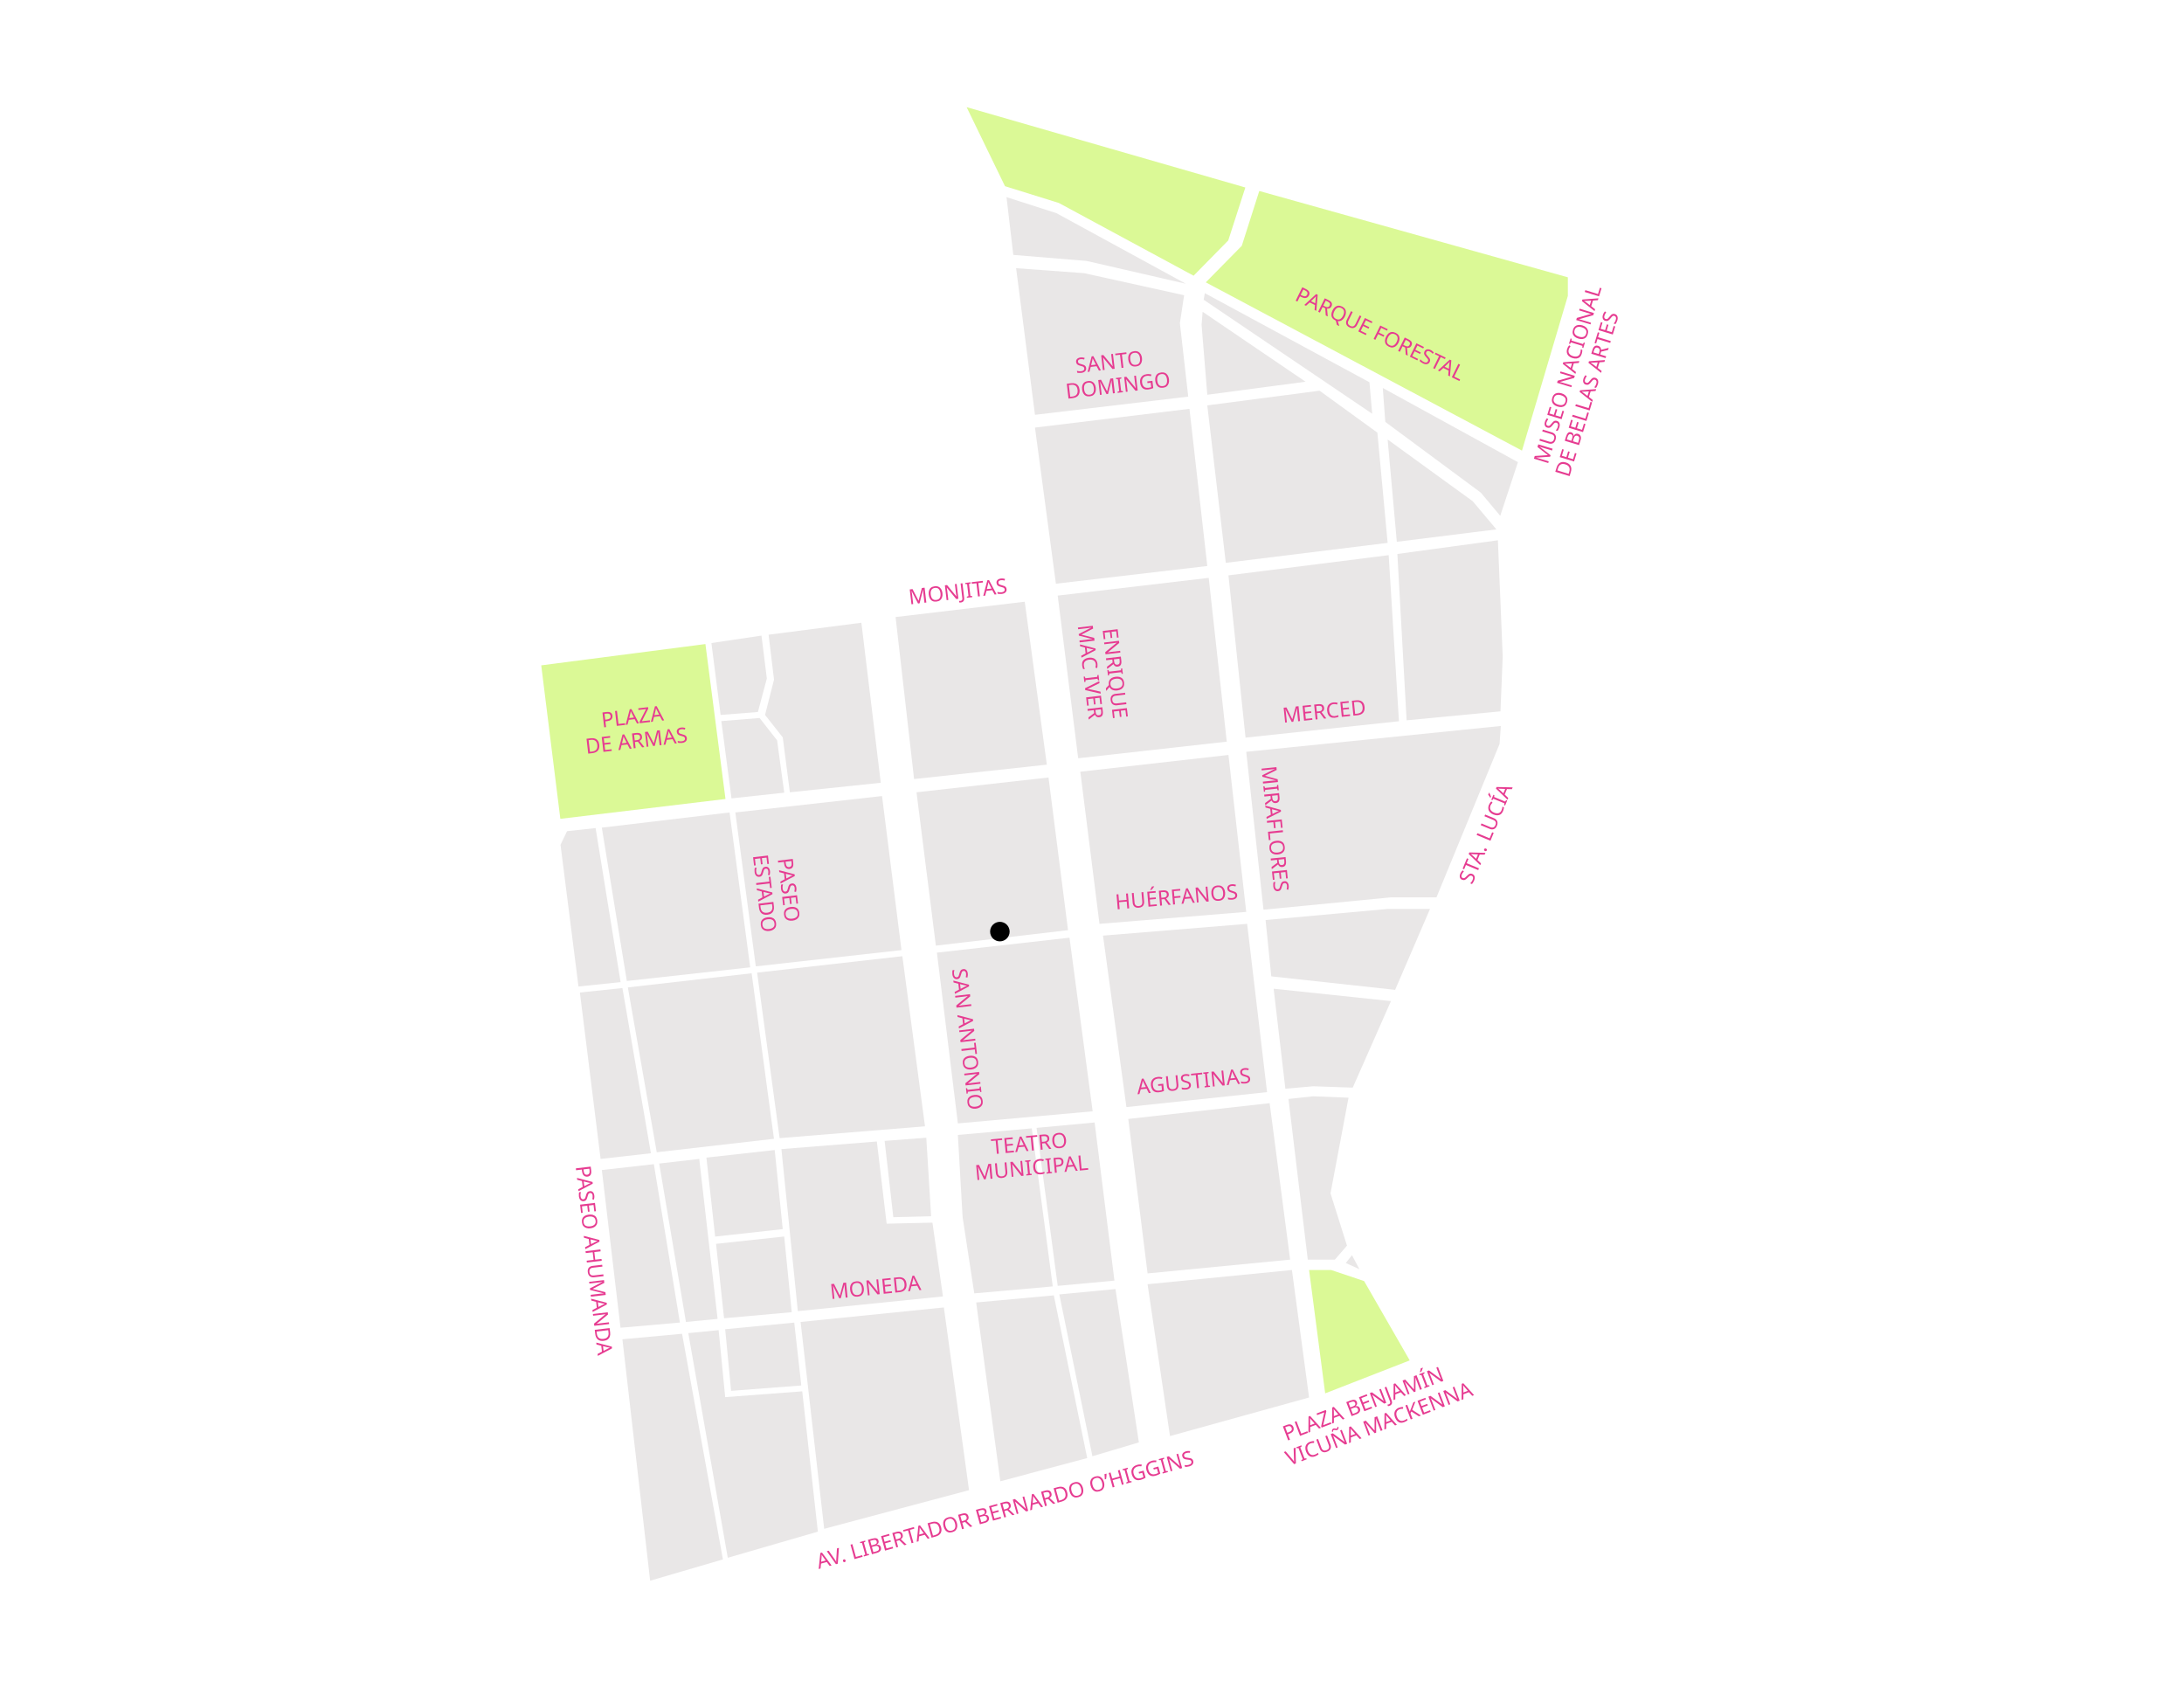
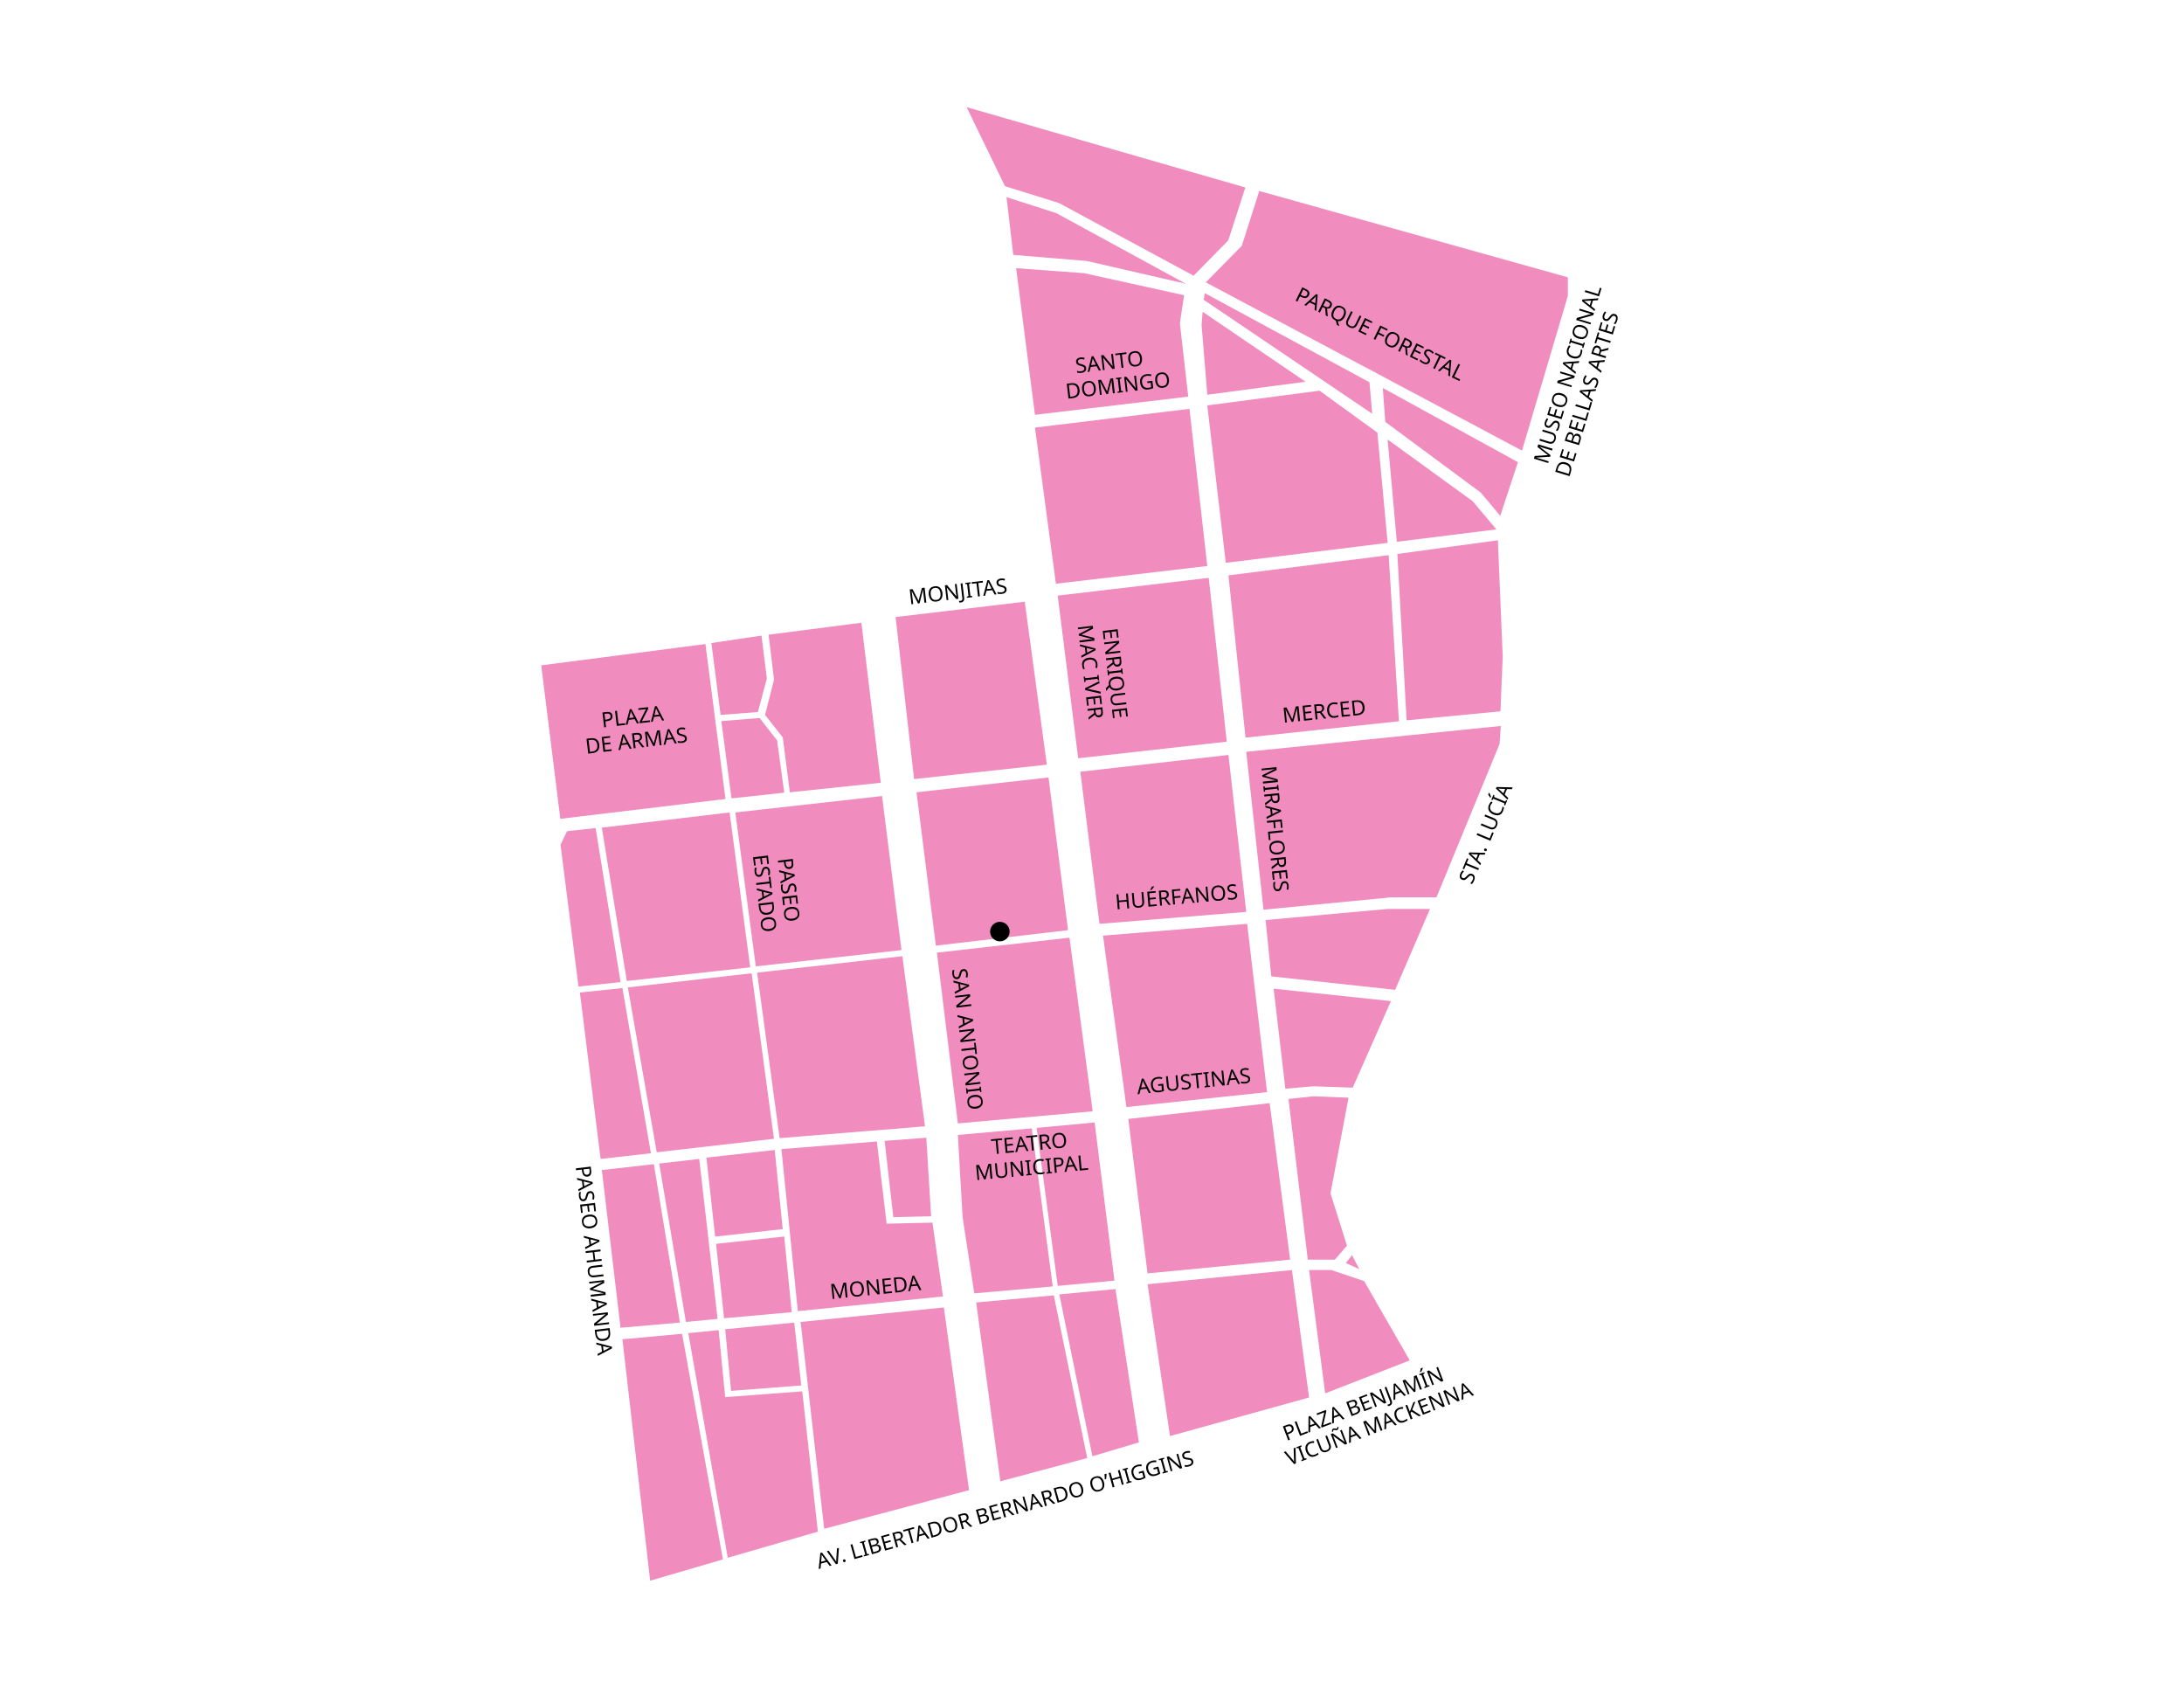
- <svg xmlns="http://www.w3.org/2000/svg" viewBox="0 0 792 612">
+ <svg xmlns="http://www.w3.org/2000/svg" id="Capa_1" version="1.1" viewBox="0 0 792 612">
  <defs>
    <style>
-       .cls-1 {
-         fill: #e9e7e7;
+       .st0 {
+         fill: #f08cbe;
      }

-       .cls-2 {
-         font-size: 7.6px;
+       .st1, .st2 {
+         isolation: isolate;
      }

-       .cls-2, .cls-3 {
-         fill: #e63c91;
+       .st2 {
        font-family: GeistMono-Regular, 'Geist Mono';
-       }
- 
-       .cls-3 {
        font-size: 7.6px;
-       }
- 
-       .cls-4 {
-         fill: #dbf996;
      }
    </style>
  </defs>
-   <g id="Capa_1" data-name="Capa 1">
+   <g id="Capa_11" data-name="Capa_1">
    <g>
-       <polygon class="cls-4" points="474.72 460.5 482.75 460.5 494.68 464.51 511.22 493.27 480.56 505.22 474.72 460.5" />
-       <polygon class="cls-1" points="468.5 460.5 474.72 506.72 424.28 520.71 416.15 465.65 468.5 460.5" />
-       <polygon class="cls-1" points="467.25 398.48 476.17 397.51 489.03 398.02 482.49 432.71 488.47 451.66 484.07 456.74 474.25 456.74 467.25 398.48" />
-       <polygon class="cls-1" points="490.28 455.12 488.03 457.96 492.97 460.2 490.28 455.12" />
-       <polygon class="cls-1" points="461.87 358.5 466.12 394.76 476.24 393.88 490.55 394.37 504.41 362.99 461.87 358.5" />
-       <polygon class="cls-1" points="518.57 329.58 505.93 358.91 461.01 354.02 458.95 333.6 503.18 329.58 518.57 329.58" />
-       <polygon class="cls-1" points="445.48 208.62 503.59 201.3 507.31 261.52 451.68 267.46 445.48 208.62" />
-       <polygon class="cls-1" points="506.74 200.86 510.09 261.18 544.12 257.93 544.94 238.06 543.19 195.9 506.74 200.86" />
-       <polygon class="cls-1" points="391.76 279.82 445.48 273.74 451.93 330.65 398.71 334.98 391.76 279.82" />
-       <polygon class="cls-1" points="399.99 339.25 452.26 334.98 459.48 396 408.48 401.42 399.99 339.25" />
-       <polygon class="cls-1" points="458.19 329.85 504.41 325.37 520.92 325.37 543.81 269.73 544.25 263.23 451.93 272.6 458.19 329.85" />
-       <polygon class="cls-1" points="409.16 405.72 460.42 400 467.85 456.74 416.15 461.73 409.16 405.72" />
-       <polygon class="cls-1" points="503.21 159.36 506.54 196.45 542.65 191.95 534.06 181.74 503.21 159.36" />
-       <polygon class="cls-1" points="478.52 141.66 437.81 146.99 444.52 204.08 503.21 196.84 499.49 156.87 478.52 141.66" />
-       <polygon class="cls-1" points="365 71.48 367.46 92.42 394.09 94.62 430.03 102.89 383.1 77.29 365 71.48" />
-       <polygon class="cls-1" points="550.46 167.58 544.04 187.03 536.98 178.61 502.36 152.98 501.45 140.67 550.46 167.58" />
-       <polygon class="cls-1" points="205.64 301.38 215.99 300.26 225.05 356.11 209.78 357.7 203.26 306.31 205.64 301.38" />
-       <polygon class="cls-1" points="210.29 359.88 225.71 358.26 236.04 418.16 217.8 420.22 210.29 359.88" />
-       <polygon class="cls-1" points="218.25 424.25 237.11 422.12 246.56 479.55 225.02 481.43 218.25 424.25" />
-       <polygon class="cls-1" points="225.71 485.61 247.34 483.62 262.16 565.43 235.77 573.15 225.71 485.61" />
-       <polygon class="cls-1" points="218.24 300.1 227.31 355.7 272.05 350.75 264.57 294.59 218.24 300.1" />
-       <polygon class="cls-1" points="227.68 358.03 272.57 352.9 280.67 412.92 238.16 417.8 227.68 358.03" />
-       <polygon class="cls-1" points="431.34 148.24 437.81 205.23 382.91 211.65 375.32 155.04 431.34 148.24" />
-       <polygon class="cls-1" points="259.67 451.01 284.38 448.35 287.11 475.79 262.57 477.99 259.67 451.01" />
-       <polygon class="cls-1" points="239.05 421.89 253.57 420.22 260.22 478.22 248.75 479.33 239.05 421.89" />
-       <polygon class="cls-1" points="256.17 419.74 280.94 416.99 283.85 445.67 259.34 448.38 256.17 419.74" />
-       <polygon class="cls-1" points="262.98 481.96 288.02 479.57 290.58 502.36 265.12 504.31 262.98 481.96" />
-       <polygon class="cls-1" points="290.33 479.33 342.28 474.07 351.41 540.33 298.88 554.34 290.33 479.33" />
-       <polygon class="cls-1" points="249.6 483.38 260.61 482.3 262.98 506.59 290.92 504.49 296.59 555.36 263.92 564.84 249.6 483.38" />
-       <polygon class="cls-1" points="283.37 416.65 289.32 475.41 341.95 470.08 338.14 443.32 321.53 443.7 317.98 413.9 283.37 416.65" />
-       <polygon class="cls-1" points="320.8 413.68 323.95 441.35 337.66 441.01 335.91 412.53 320.8 413.68" />
-       <polygon class="cls-1" points="266.66 294.59 319.86 288.64 326.91 344.5 274.08 350.4 266.66 294.59" />
-       <polygon class="cls-1" points="274.56 352.67 327.23 346.71 335.44 408.4 282.72 412.68 274.56 352.67" />
-       <polygon class="cls-4" points="203.2 296.9 196.27 241.25 255.81 233.53 263.09 289.71 203.2 296.9" />
-       <polygon class="cls-1" points="257.98 233.16 261.32 259.23 274.84 258.17 278.09 246.02 276.14 230.47 257.98 233.16" />
-       <polygon class="cls-1" points="261.58 261.46 275.45 260.34 281.81 268.44 284.39 287.42 265.27 289.49 261.58 261.46" />
-       <polygon class="cls-1" points="278.72 230.14 312.37 225.8 319.4 283.83 286.43 287.28 283.86 267.37 277.44 259.23 280.69 246.43 278.72 230.14" />
-       <polygon class="cls-1" points="368.48 97.24 375.32 150.41 430.9 143.81 427.87 117.2 429.4 107.05 393.13 99.05 368.48 97.24" />
-       <polygon class="cls-1" points="383.56 215.96 438.33 209.53 444.87 268.92 390.99 274.94 383.56 215.96" />
-       <polygon class="cls-1" points="354 472.27 382.15 469.69 394.26 528.69 362.76 537.1 354 472.27" />
-       <polygon class="cls-1" points="347.36 411.52 349.08 441.35 353.31 468.97 381.77 466.45 374.16 409.14 347.36 411.52" />
-       <polygon class="cls-1" points="384.15 469.34 404.51 467.41 413 523 396.15 528.02 384.15 469.34" />
-       <polygon class="cls-1" points="375.9 408.96 383.57 466.25 404.14 464.34 396.95 407 375.9 408.96" />
-       <polygon class="cls-1" points="436.12 113.05 435.74 117.78 437.81 143.13 473.44 138.41 436.12 113.05" />
-       <polygon class="cls-4" points="350.53 38.85 364.45 67.51 383.99 73.6 432.84 99.97 445.41 87.18 451.61 67.98 350.53 38.85" />
-       <polygon class="cls-4" points="551.93 163.39 568.56 107.29 568.56 100.55 456.66 69.25 450.32 89.12 437.27 102.38 551.93 163.39" />
-       <polygon class="cls-1" points="497.61 150.02 496.61 138.6 436.91 106.3 436.5 108.69 497.61 150.02" />
-       <polygon class="cls-1" points="339.76 345.42 387.84 340 396.24 402.95 347.36 407.34 339.76 345.42" />
-       <polygon class="cls-1" points="324.77 223.74 371.61 218.18 379.62 277.26 331.48 282.48 324.77 223.74" />
-       <polygon class="cls-1" points="332.36 287.28 380.23 281.91 387.31 337.27 339.38 342.88 332.36 287.28" />
-       <text class="cls-2" transform="translate(561.23 168.59) rotate(-73.04)">
-         <tspan x="0" y="0">MUSEO NACIONAL</tspan>
-         <tspan x="-2.28" y="8.8">DE BELLAS ARTES</tspan>
-       </text>
-       <text class="cls-2" transform="translate(218.37 263.81) rotate(-6.64)">
-         <tspan x="0" y="0">PLAZA</tspan>
-         <tspan x="-6.84" y="8.8">DE ARMAS</tspan>
-       </text>
-       <text class="cls-2" transform="translate(466.47 522.54) rotate(-20.97)">
-         <tspan x="0" y="0">PLAZA BENJAMÍN</tspan>
-         <tspan x="-2.28" y="8.8">VICUÑA MACKENNA</tspan>
-       </text>
-       <text class="cls-2" transform="translate(533.78 320.97) rotate(-67.4)">
-         <tspan x="0" y="0">STA. LUCÍA</tspan>
-       </text>
-       <text class="cls-2" transform="translate(469.21 108.71) rotate(26.13)">
-         <tspan x="0" y="0">PARQUE FORESTAL</tspan>
-       </text>
-       <text class="cls-3" transform="translate(296.89 568.91) rotate(-15.51)">
-         <tspan x="0" y="0">AV. LIBERTADOR BERNARDO O’HIGGINS</tspan>
-       </text>
-       <text class="cls-3" transform="translate(345.23 351.41) rotate(83.32)">
-         <tspan x="0" y="0">SAN ANTONIO</tspan>
-       </text>
-       <text class="cls-3" transform="translate(457.41 277.98) rotate(84.19)">
-         <tspan x="0" y="0">MIRAFLORES</tspan>
-       </text>
-       <text class="cls-3" transform="translate(399.82 228.05) rotate(83.32)">
-         <tspan x="0" y="0">ENRIQUE</tspan>
-         <tspan x="-2.28" y="8.8">MAC IVER</tspan>
-       </text>
-       <text class="cls-3" transform="translate(208.74 422.91) rotate(83.32)">
-         <tspan x="0" y="0">PASEO AHUMANDA</tspan>
-       </text>
-       <text class="cls-3" transform="translate(301.24 471.07) rotate(-5.81)">
-         <tspan x="0" y="0">MONEDA</tspan>
-       </text>
-       <text class="cls-3" transform="translate(412.5 396.77) rotate(-5.81)">
-         <tspan x="0" y="0">AGUSTINAS</tspan>
-       </text>
-       <text class="cls-3" transform="translate(465.32 262.08) rotate(-5.81)">
-         <tspan x="0" y="0">MERCED</tspan>
-       </text>
-       <text class="cls-3" transform="translate(282.02 311.35) rotate(83.32)">
-         <tspan x="0" y="0">PASEO</tspan>
-         <tspan x="-2.28" y="8.8">ESTADO</tspan>
-       </text>
-       <text class="cls-3" transform="translate(329.81 219.19) rotate(-6.68)">
-         <tspan x="0" y="0">MONJITAS</tspan>
-       </text>
-       <text class="cls-3" transform="translate(390.26 135.34) rotate(-6.68)">
-         <tspan x="0" y="0">SANTO</tspan>
-         <tspan x="-4.56" y="8.8">DOMINGO</tspan>
-       </text>
-       <text class="cls-3" transform="translate(359.76 418.54) rotate(-5.31)">
-         <tspan x="0" y="0">TEATRO</tspan>
-         <tspan x="-6.84" y="8.8">MUNICIPAL</tspan>
-       </text>
-       <text class="cls-3" transform="translate(404.62 329.77) rotate(-4.92)">
-         <tspan x="0" y="0">HUÉRFANOS</tspan>
-       </text>
+       <polygon class="st0" points="474.72 460.5 482.75 460.5 494.68 464.51 511.22 493.27 480.56 505.22 474.72 460.5" />
+       <polygon class="st0" points="468.5 460.5 474.72 506.72 424.28 520.71 416.15 465.65 468.5 460.5" />
+       <polygon class="st0" points="467.25 398.48 476.17 397.51 489.03 398.02 482.49 432.71 488.47 451.66 484.07 456.74 474.25 456.74 467.25 398.48" />
+       <polygon class="st0" points="490.28 455.12 488.03 457.96 492.97 460.2 490.28 455.12" />
+       <polygon class="st0" points="461.87 358.5 466.12 394.76 476.24 393.88 490.55 394.37 504.41 362.99 461.87 358.5" />
+       <polygon class="st0" points="518.57 329.58 505.93 358.91 461.01 354.02 458.95 333.6 503.18 329.58 518.57 329.58" />
+       <polygon class="st0" points="445.48 208.62 503.59 201.3 507.31 261.52 451.68 267.46 445.48 208.62" />
+       <polygon class="st0" points="506.74 200.86 510.09 261.18 544.12 257.93 544.94 238.06 543.19 195.9 506.74 200.86" />
+       <polygon class="st0" points="391.76 279.82 445.48 273.74 451.93 330.65 398.71 334.98 391.76 279.82" />
+       <polygon class="st0" points="399.99 339.25 452.26 334.98 459.48 396 408.48 401.42 399.99 339.25" />
+       <polygon class="st0" points="458.19 329.85 504.41 325.37 520.92 325.37 543.81 269.73 544.25 263.23 451.93 272.6 458.19 329.85" />
+       <polygon class="st0" points="409.16 405.72 460.42 400 467.85 456.74 416.15 461.73 409.16 405.72" />
+       <polygon class="st0" points="503.21 159.36 506.54 196.45 542.65 191.95 534.06 181.74 503.21 159.36" />
+       <polygon class="st0" points="478.52 141.66 437.81 146.99 444.52 204.08 503.21 196.84 499.49 156.87 478.52 141.66" />
+       <polygon class="st0" points="365 71.48 367.46 92.42 394.09 94.62 430.03 102.89 383.1 77.29 365 71.48" />
+       <polygon class="st0" points="550.46 167.58 544.04 187.03 536.98 178.61 502.36 152.98 501.45 140.67 550.46 167.58" />
+       <polygon class="st0" points="205.64 301.38 215.99 300.26 225.05 356.11 209.78 357.7 203.26 306.31 205.64 301.38" />
+       <polygon class="st0" points="210.29 359.88 225.71 358.26 236.04 418.16 217.8 420.22 210.29 359.88" />
+       <polygon class="st0" points="218.25 424.25 237.11 422.12 246.56 479.55 225.02 481.43 218.25 424.25" />
+       <polygon class="st0" points="225.71 485.61 247.34 483.62 262.16 565.43 235.77 573.15 225.71 485.61" />
+       <polygon class="st0" points="218.24 300.1 227.31 355.7 272.05 350.75 264.57 294.59 218.24 300.1" />
+       <polygon class="st0" points="227.68 358.03 272.57 352.9 280.67 412.92 238.16 417.8 227.68 358.03" />
+       <polygon class="st0" points="431.34 148.24 437.81 205.23 382.91 211.65 375.32 155.04 431.34 148.24" />
+       <polygon class="st0" points="259.67 451.01 284.38 448.35 287.11 475.79 262.57 477.99 259.67 451.01" />
+       <polygon class="st0" points="239.05 421.89 253.57 420.22 260.22 478.22 248.75 479.33 239.05 421.89" />
+       <polygon class="st0" points="256.17 419.74 280.94 416.99 283.85 445.67 259.34 448.38 256.17 419.74" />
+       <polygon class="st0" points="262.98 481.96 288.02 479.57 290.58 502.36 265.12 504.31 262.98 481.96" />
+       <polygon class="st0" points="290.33 479.33 342.28 474.07 351.41 540.33 298.88 554.34 290.33 479.33" />
+       <polygon class="st0" points="249.6 483.38 260.61 482.3 262.98 506.59 290.92 504.49 296.59 555.36 263.92 564.84 249.6 483.38" />
+       <polygon class="st0" points="283.37 416.65 289.32 475.41 341.95 470.08 338.14 443.32 321.53 443.7 317.98 413.9 283.37 416.65" />
+       <polygon class="st0" points="320.8 413.68 323.95 441.35 337.66 441.01 335.91 412.53 320.8 413.68" />
+       <polygon class="st0" points="266.66 294.59 319.86 288.64 326.91 344.5 274.08 350.4 266.66 294.59" />
+       <polygon class="st0" points="274.56 352.67 327.23 346.71 335.44 408.4 282.72 412.68 274.56 352.67" />
+       <polygon class="st0" points="203.2 296.9 196.27 241.25 255.81 233.53 263.09 289.71 203.2 296.9" />
+       <polygon class="st0" points="257.98 233.16 261.32 259.23 274.84 258.17 278.09 246.02 276.14 230.47 257.98 233.16" />
+       <polygon class="st0" points="261.58 261.46 275.45 260.34 281.81 268.44 284.39 287.42 265.27 289.49 261.58 261.46" />
+       <polygon class="st0" points="278.72 230.14 312.37 225.8 319.4 283.83 286.43 287.28 283.86 267.37 277.44 259.23 280.69 246.43 278.72 230.14" />
+       <polygon class="st0" points="368.48 97.24 375.32 150.41 430.9 143.81 427.87 117.2 429.4 107.05 393.13 99.05 368.48 97.24" />
+       <polygon class="st0" points="383.56 215.96 438.33 209.53 444.87 268.92 390.99 274.94 383.56 215.96" />
+       <polygon class="st0" points="354 472.27 382.15 469.69 394.26 528.69 362.76 537.1 354 472.27" />
+       <polygon class="st0" points="347.36 411.52 349.08 441.35 353.31 468.97 381.77 466.45 374.16 409.14 347.36 411.52" />
+       <polygon class="st0" points="384.15 469.34 404.51 467.41 413 523 396.15 528.02 384.15 469.34" />
+       <polygon class="st0" points="375.9 408.96 383.57 466.25 404.14 464.34 396.95 407 375.9 408.96" />
+       <polygon class="st0" points="436.12 113.05 435.74 117.78 437.81 143.13 473.44 138.41 436.12 113.05" />
+       <polygon class="st0" points="350.53 38.85 364.45 67.51 383.99 73.6 432.84 99.97 445.41 87.18 451.61 67.98 350.53 38.85" />
+       <polygon class="st0" points="551.93 163.39 568.56 107.29 568.56 100.55 456.66 69.25 450.32 89.12 437.27 102.38 551.93 163.39" />
+       <polygon class="st0" points="497.61 150.02 496.61 138.6 436.91 106.3 436.5 108.69 497.61 150.02" />
+       <polygon class="st0" points="339.76 345.42 387.84 340 396.24 402.95 347.36 407.34 339.76 345.42" />
+       <polygon class="st0" points="324.77 223.74 371.61 218.18 379.62 277.26 331.48 282.48 324.77 223.74" />
+       <polygon class="st0" points="332.36 287.28 380.23 281.91 387.31 337.27 339.38 342.88 332.36 287.28" />
+       <g class="st1">
+         <text class="st2" transform="translate(561.23 168.59) rotate(-73.04)">
+           <tspan x="0" y="0">MUSEO NACIONAL</tspan>
+         </text>
+         <text class="st2" transform="translate(568.98 173.34) rotate(-73.04)">
+           <tspan x="0" y="0">DE BELLAS ARTES</tspan>
+         </text>
+       </g>
+       <g class="st1">
+         <text class="st2" transform="translate(218.37 263.81) rotate(-6.64)">
+           <tspan x="0" y="0">PLAZA</tspan>
+         </text>
+         <text class="st2" transform="translate(212.59 273.34) rotate(-6.64)">
+           <tspan x="0" y="0">DE ARMAS</tspan>
+         </text>
+       </g>
+       <g class="st1">
+         <text class="st2" transform="translate(466.47 522.54) rotate(-20.97)">
+           <tspan x="0" y="0">PLAZA BENJAMÍN</tspan>
+         </text>
+         <text class="st2" transform="translate(467.49 531.57) rotate(-20.97)">
+           <tspan x="0" y="0">VICUÑA MACKENNA</tspan>
+         </text>
+       </g>
+       <g class="st1">
+         <text class="st2" transform="translate(533.78 320.97) rotate(-67.4)">
+           <tspan x="0" y="0">STA. LUCÍA</tspan>
+         </text>
+       </g>
+       <g class="st1">
+         <text class="st2" transform="translate(469.21 108.71) rotate(26.13)">
+           <tspan x="0" y="0">PARQUE FORESTAL</tspan>
+         </text>
+       </g>
+       <g class="st1">
+         <text class="st2" transform="translate(296.89 568.91) rotate(-15.51)">
+           <tspan x="0" y="0">AV. LIBERTADOR BERNARDO O’HIGGINS</tspan>
+         </text>
+       </g>
+       <g class="st1">
+         <text class="st2" transform="translate(345.23 351.41) rotate(83.32)">
+           <tspan x="0" y="0">SAN ANTONIO</tspan>
+         </text>
+       </g>
+       <g class="st1">
+         <text class="st2" transform="translate(457.41 277.98) rotate(84.19)">
+           <tspan x="0" y="0">MIRAFLORES</tspan>
+         </text>
+       </g>
+       <g class="st1">
+         <text class="st2" transform="translate(399.82 228.05) rotate(83.32)">
+           <tspan x="0" y="0">ENRIQUE</tspan>
+         </text>
+         <text class="st2" transform="translate(390.81 226.81) rotate(83.32)">
+           <tspan x="0" y="0">MAC IVER</tspan>
+         </text>
+       </g>
+       <g class="st1">
+         <text class="st2" transform="translate(208.74 422.91) rotate(83.32)">
+           <tspan x="0" y="0">PASEO AHUMANDA</tspan>
+         </text>
+       </g>
+       <g class="st1">
+         <text class="st2" transform="translate(301.24 471.07) rotate(-5.81)">
+           <tspan x="0" y="0">MONEDA</tspan>
+         </text>
+       </g>
+       <g class="st1">
+         <text class="st2" transform="translate(412.5 396.77) rotate(-5.81)">
+           <tspan x="0" y="0">AGUSTINAS</tspan>
+         </text>
+       </g>
+       <g class="st1">
+         <text class="st2" transform="translate(465.32 262.08) rotate(-5.81)">
+           <tspan x="0" y="0">MERCED</tspan>
+         </text>
+       </g>
+       <g class="st1">
+         <text class="st2" transform="translate(282.02 311.35) rotate(83.32)">
+           <tspan x="0" y="0">PASEO</tspan>
+         </text>
+         <text class="st2" transform="translate(273.01 310.11) rotate(83.32)">
+           <tspan x="0" y="0">ESTADO</tspan>
+         </text>
+       </g>
+       <g class="st1">
+         <text class="st2" transform="translate(329.81 219.19) rotate(-6.68)">
+           <tspan x="0" y="0">MONJITAS</tspan>
+         </text>
+       </g>
+       <g class="st1">
+         <text class="st2" transform="translate(390.26 135.34) rotate(-6.68)">
+           <tspan x="0" y="0">SANTO</tspan>
+         </text>
+         <text class="st2" transform="translate(386.75 144.61) rotate(-6.68)">
+           <tspan x="0" y="0">DOMINGO</tspan>
+         </text>
+       </g>
+       <g class="st1">
+         <text class="st2" transform="translate(359.76 418.54) rotate(-5.31)">
+           <tspan x="0" y="0">TEATRO</tspan>
+         </text>
+         <text class="st2" transform="translate(353.76 427.94) rotate(-5.31)">
+           <tspan x="0" y="0">MUNICIPAL</tspan>
+         </text>
+       </g>
+       <g class="st1">
+         <text class="st2" transform="translate(404.62 329.77) rotate(-4.92)">
+           <tspan x="0" y="0">HUÉRFANOS</tspan>
+         </text>
+       </g>
    </g>
  </g>
-   <g id="Capa_2" data-name="Capa 2">
+   <g id="Capa_2">
    <circle cx="362.59" cy="337.79" r="3.54" />
  </g>
</svg>
